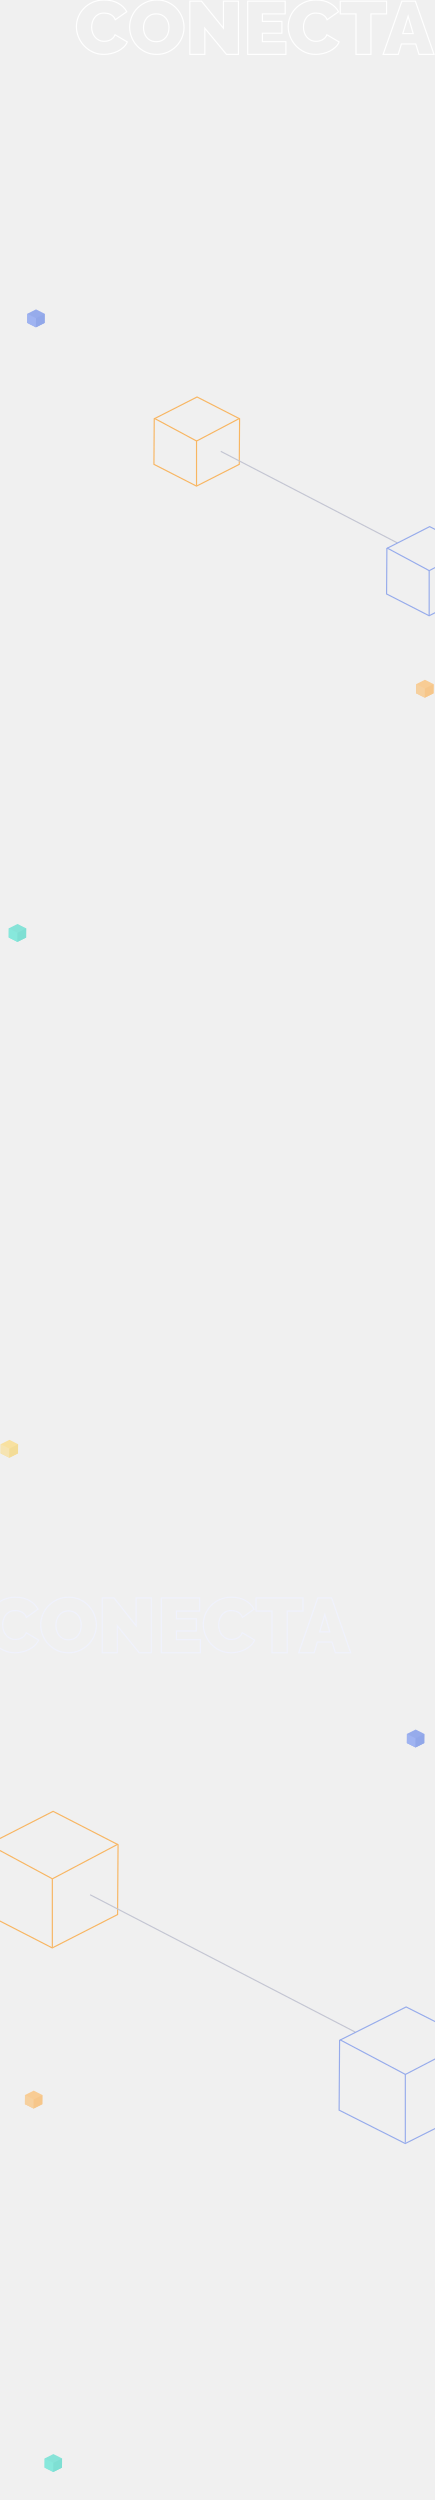
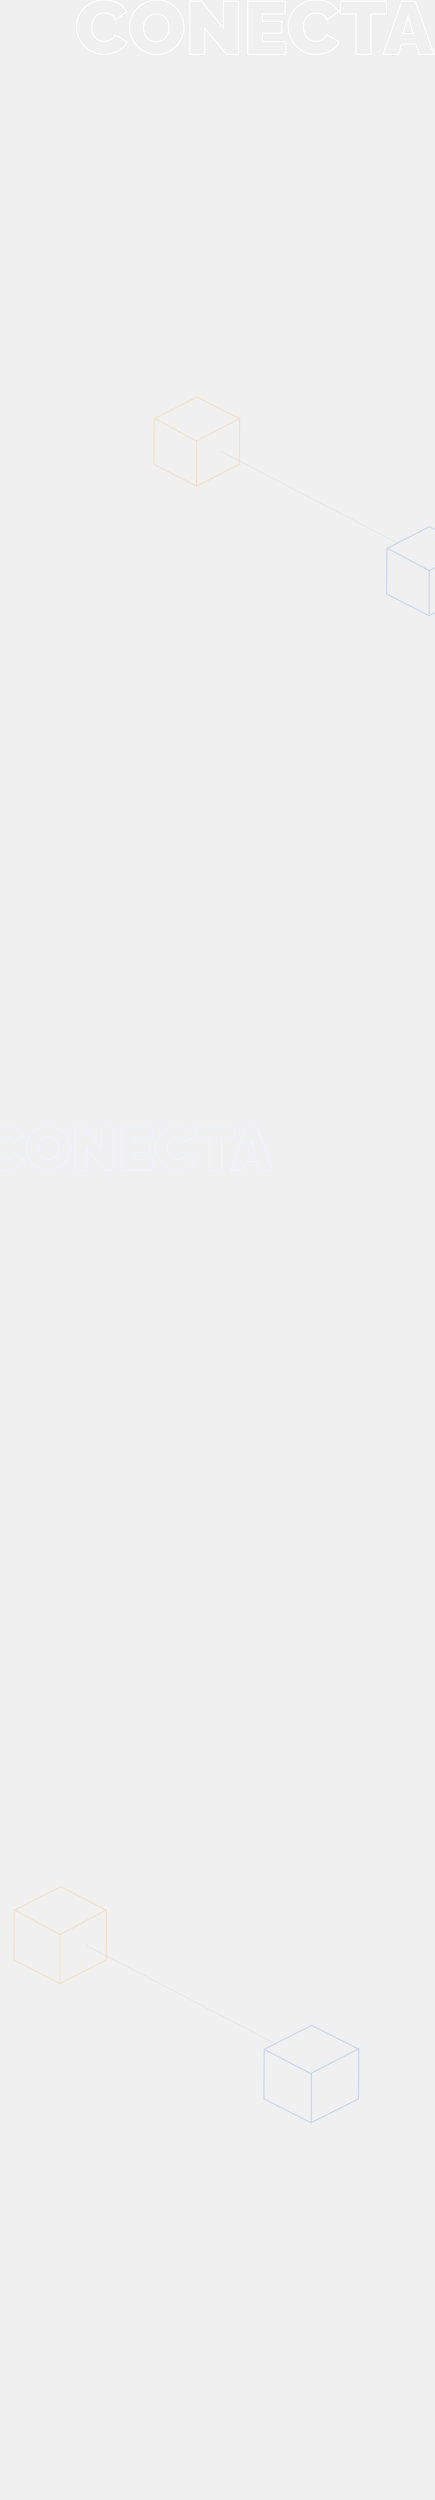
<svg xmlns="http://www.w3.org/2000/svg" width="375px" height="2160px" viewBox="0 0 375 2160" version="1.1">
  <g id="bg_feed_mov" stroke="none" stroke-width="1" fill="none" fill-rule="evenodd">
-     <g id="Group" opacity="0.5" transform="translate(-32, 267)">
-       <g id="Group-11" transform="translate(0, 1318)" />
-       <g id="blue_square" transform="translate(55, 0)">
-         <g id="Group-20-Copy-3" transform="translate(-3.538462, 0.304762)">
-           <path d="M4.062,11.717 L4.116,3.788 L11.655,1.70974346e-13 L19.15,3.788 L19.097,11.717 L11.557,15.504 L4.062,11.717 Z" id="Combined-Shape" fill="#3B65E6" />
-           <polygon id="Rectangle" fill="#4D75F1" transform="translate(7.829549, 9.65291) rotate(-45) translate(-7.829549, -9.65291) " points="9.351 2.88 3.706 8.448 6.328 16.426 11.953 10.94" />
-           <polygon id="Rectangle" fill="#325DE1" transform="translate(15.38295, 9.675309) rotate(-45) translate(-15.38295, -9.675309) " points="8.556 11.092 16.566 13.745 22.21 8.176 14.181 5.606" />
-         </g>
-       </g>
-       <g id="blue_square" transform="translate(383, 1227)">
-         <g id="Group-20-Copy-3" transform="translate(-3.538462, 0.304762)">
-           <path d="M4.062,11.717 L4.116,3.788 L11.655,1.70974346e-13 L19.15,3.788 L19.097,11.717 L11.557,15.504 L4.062,11.717 Z" id="Combined-Shape" fill="#3B65E6" />
-           <polygon id="Rectangle" fill="#4D75F1" transform="translate(7.829549, 9.65291) rotate(-45) translate(-7.829549, -9.65291) " points="9.351 2.88 3.706 8.448 6.328 16.426 11.953 10.94" />
-           <polygon id="Rectangle" fill="#325DE1" transform="translate(15.38295, 9.675309) rotate(-45) translate(-15.38295, -9.675309) " points="8.556 11.092 16.566 13.745 22.21 8.176 14.181 5.606" />
-         </g>
-       </g>
-       <g id="orange_square" transform="translate(391, 320)">
-         <g id="Group-20-Copy-2" transform="translate(-3.538462, 0.304762)">
-           <path d="M4.062,11.717 L4.116,3.788 L11.655,1.76747506e-13 L19.15,3.788 L19.097,11.717 L11.557,15.504 L4.062,11.717 Z" id="Combined-Shape" fill="#FFA737" />
-           <polygon id="Rectangle" fill="#FCAF4C" transform="translate(7.829549, 9.65291) rotate(-45) translate(-7.829549, -9.65291) " points="9.351 2.88 3.706 8.448 6.328 16.426 11.953 10.94" />
-           <polygon id="Rectangle" fill="#FB9C24" transform="translate(15.38295, 9.675309) rotate(-45) translate(-15.38295, -9.675309) " points="8.556 11.092 16.566 13.745 22.21 8.176 14.181 5.606" />
-         </g>
-       </g>
-       <g id="orange_square" transform="translate(53, 1539)">
-         <g id="Group-20-Copy-2" transform="translate(-3.538462, 0.304762)">
-           <path d="M4.062,11.717 L4.116,3.788 L11.655,1.76747506e-13 L19.15,3.788 L19.097,11.717 L11.557,15.504 L4.062,11.717 Z" id="Combined-Shape" fill="#FFA737" />
-           <polygon id="Rectangle" fill="#FCAF4C" transform="translate(7.829549, 9.65291) rotate(-45) translate(-7.829549, -9.65291) " points="9.351 2.88 3.706 8.448 6.328 16.426 11.953 10.94" />
-           <polygon id="Rectangle" fill="#FB9C24" transform="translate(15.38295, 9.675309) rotate(-45) translate(-15.38295, -9.675309) " points="8.556 11.092 16.566 13.745 22.21 8.176 14.181 5.606" />
-         </g>
-       </g>
-       <g id="yellow_square" transform="translate(32, 977)">
-         <g id="Group-20-Copy" transform="translate(-3.538462, 0)">
-           <path d="M4.062,11.717 L4.116,3.788 L11.655,1.67421632e-13 L19.15,3.788 L19.097,11.717 L11.557,15.504 L4.062,11.717 Z" id="Combined-Shape" fill="#FFD24F" />
-           <polygon id="Rectangle" fill="#FBD874" transform="translate(7.829549, 9.65291) rotate(-45) translate(-7.829549, -9.65291) " points="9.351 2.88 3.706 8.448 6.328 16.426 11.953 10.94" />
-           <polygon id="Rectangle" fill="#F6C73E" transform="translate(15.38295, 9.675309) rotate(-45) translate(-15.38295, -9.675309) " points="8.556 11.092 16.566 13.745 22.21 8.176 14.181 5.606" />
-         </g>
-       </g>
-       <g id="green_square" transform="translate(39, 531)">
-         <g id="Group-20-Copy" transform="translate(-3.538462, 0.304762)">
-           <path d="M4.062,11.717 L4.116,3.788 L11.655,1.76747506e-13 L19.15,3.788 L19.097,11.717 L11.557,15.504 L4.062,11.717 Z" id="Combined-Shape" fill="#1CD6BF" />
-           <polygon id="Rectangle" fill="#1DE0C8" transform="translate(7.829549, 9.65291) rotate(-45) translate(-7.829549, -9.65291) " points="9.351 2.88 3.706 8.448 6.328 16.426 11.953 10.94" />
-           <polygon id="Rectangle" fill="#0BCDB5" transform="translate(15.38295, 9.675309) rotate(-45) translate(-15.38295, -9.675309) " points="8.556 11.092 16.566 13.745 22.21 8.176 14.181 5.606" />
-         </g>
-       </g>
-       <g id="green_square" transform="translate(70, 1853)">
-         <g id="Group-20-Copy" transform="translate(-3.538462, 0.304762)">
-           <path d="M4.062,11.717 L4.116,3.788 L11.655,1.76747506e-13 L19.15,3.788 L19.097,11.717 L11.557,15.504 L4.062,11.717 Z" id="Combined-Shape" fill="#1CD6BF" />
-           <polygon id="Rectangle" fill="#1DE0C8" transform="translate(7.829549, 9.65291) rotate(-45) translate(-7.829549, -9.65291) " points="9.351 2.88 3.706 8.448 6.328 16.426 11.953 10.94" />
-           <polygon id="Rectangle" fill="#0BCDB5" transform="translate(15.38295, 9.675309) rotate(-45) translate(-15.38295, -9.675309) " points="8.556 11.092 16.566 13.745 22.21 8.176 14.181 5.606" />
-         </g>
+     <g id="Group" opacity="0.5" transform="translate(-32, 1585)">
+       <g id="Group-11" />
+     </g>
+     <g id="Background" transform="translate(66, 0)" fill-rule="nonzero" stroke="#FFFFFF">
+       <path d="M23.764,47 C25.761,47 27.813,46.761 29.921,46.282 C32.029,45.803 34.004,45.107 35.846,44.193 C37.687,43.279 39.329,42.148 40.772,40.799 C42.214,39.45 43.29,37.926 44,36.229 L44,36.229 L33.416,30.028 C33.017,31.072 32.473,31.953 31.785,32.672 C31.097,33.39 30.321,33.977 29.455,34.434 C28.59,34.891 27.691,35.217 26.759,35.413 C25.828,35.609 24.918,35.707 24.03,35.707 C22.344,35.707 20.824,35.37 19.47,34.695 C18.117,34.021 16.974,33.118 16.042,31.986 C15.11,30.855 14.4,29.549 13.912,28.069 C13.424,26.59 13.18,25.045 13.18,23.435 C13.18,21.999 13.391,20.552 13.812,19.094 C14.234,17.636 14.877,16.33 15.743,15.177 C16.608,14.024 17.718,13.088 19.071,12.37 C20.425,11.652 22.033,11.293 23.897,11.293 C24.785,11.293 25.705,11.38 26.66,11.554 C27.614,11.728 28.535,12.033 29.422,12.468 C30.31,12.903 31.12,13.491 31.852,14.231 C32.584,14.97 33.172,15.906 33.616,17.038 L33.616,17.038 L43.534,10.118 C41.892,7.072 39.396,4.624 36.045,2.774 C32.695,0.925 28.734,0 24.163,0 C20.347,0 16.952,0.675 13.979,2.024 C11.006,3.373 8.476,5.135 6.39,7.311 C4.305,9.487 2.718,11.946 1.631,14.688 C0.544,17.429 0,20.214 0,23.043 C0,26.002 0.577,28.918 1.731,31.79 C2.885,34.663 4.515,37.23 6.623,39.493 C8.731,41.756 11.239,43.573 14.145,44.944 C17.052,46.315 20.258,47 23.764,47 Z M69.402,47 C72.835,47 75.997,46.347 78.887,45.042 C81.777,43.736 84.265,42.006 86.351,39.852 C88.437,37.698 90.067,35.217 91.24,32.41 C92.413,29.603 93,26.677 93,23.631 C93,20.671 92.446,17.777 91.338,14.949 C90.23,12.12 88.654,9.596 86.612,7.376 C84.569,5.157 82.114,3.373 79.245,2.024 C76.377,0.675 73.183,0 69.663,0 C66.23,0 63.068,0.642 60.178,1.926 C57.288,3.209 54.789,4.928 52.682,7.083 C50.574,9.237 48.933,11.728 47.76,14.557 C46.587,17.386 46,20.323 46,23.369 C46,26.372 46.565,29.288 47.695,32.117 C48.825,34.945 50.411,37.459 52.454,39.656 C54.496,41.854 56.951,43.627 59.82,44.976 C62.688,46.325 65.882,47 69.402,47 Z M69.034,36 C67.138,36 65.503,35.658 64.126,34.973 C62.75,34.289 61.61,33.39 60.708,32.278 C59.805,31.166 59.128,29.893 58.677,28.46 C58.226,27.027 58,25.54 58,24 C58,22.503 58.214,21.037 58.643,19.604 C59.072,18.171 59.737,16.888 60.64,15.754 C61.543,14.62 62.682,13.711 64.058,13.027 C65.435,12.342 67.071,12 68.966,12 C70.816,12 72.43,12.332 73.806,12.995 C75.183,13.658 76.333,14.535 77.258,15.626 C78.184,16.717 78.872,17.979 79.323,19.412 C79.774,20.845 80,22.332 80,23.872 C80,25.369 79.786,26.845 79.357,28.299 C78.928,29.754 78.274,31.048 77.394,32.182 C76.514,33.316 75.374,34.235 73.975,34.941 C72.576,35.647 70.929,36 69.034,36 Z M110.959,47 L110.959,24.389 L129.699,47 L140,47 L140,1 L127.041,1 L127.041,24.389 L108.101,1 L98,1 L98,47 L110.959,47 Z M181,47 L181,35.986 L160.717,35.986 L160.717,28.73 L177.543,28.73 L177.543,18.493 L160.717,18.493 L160.717,12.014 L180.413,12.014 L180.413,1 L148,1 L148,47 L181,47 Z M206.764,47 C208.761,47 210.813,46.761 212.921,46.282 C215.029,45.803 217.004,45.107 218.846,44.193 C220.687,43.279 222.329,42.148 223.772,40.799 C225.214,39.45 226.29,37.926 227,36.229 L227,36.229 L216.416,30.028 C216.017,31.072 215.473,31.953 214.785,32.672 C214.097,33.39 213.321,33.977 212.455,34.434 C211.59,34.891 210.691,35.217 209.759,35.413 C208.828,35.609 207.918,35.707 207.03,35.707 C205.344,35.707 203.824,35.37 202.47,34.695 C201.117,34.021 199.974,33.118 199.042,31.986 C198.11,30.855 197.4,29.549 196.912,28.069 C196.424,26.59 196.18,25.045 196.18,23.435 C196.18,21.999 196.391,20.552 196.812,19.094 C197.234,17.636 197.877,16.33 198.743,15.177 C199.608,14.024 200.718,13.088 202.071,12.37 C203.425,11.652 205.033,11.293 206.897,11.293 C207.785,11.293 208.705,11.38 209.66,11.554 C210.614,11.728 211.535,12.033 212.422,12.468 C213.31,12.903 214.12,13.491 214.852,14.231 C215.584,14.97 216.172,15.906 216.616,17.038 L216.616,17.038 L226.534,10.118 C224.892,7.072 222.396,4.624 219.045,2.774 C215.695,0.925 211.734,0 207.163,0 C203.347,0 199.952,0.675 196.979,2.024 C194.006,3.373 191.476,5.135 189.39,7.311 C187.305,9.487 185.718,11.946 184.631,14.688 C183.544,17.429 183,20.214 183,23.043 C183,26.002 183.577,28.918 184.731,31.79 C185.885,34.663 187.515,37.23 189.623,39.493 C191.731,41.756 194.239,43.573 197.145,44.944 C200.052,46.315 203.258,47 206.764,47 Z M254.49,47 L254.49,12.014 L268,12.014 L268,1 L228,1 L228,12.014 L241.576,12.014 L241.576,47 L254.49,47 Z M278.049,47 L280.803,37.994 L293.197,37.994 L296.016,47 L309,47 L292.869,1 L281.197,1 L265,47 L278.049,47 Z M291,29 L282,29 L286.605,14 L291,29 Z" id="CONECTA" />
+     </g>
+     <g id="Gratis-Copy-3" transform="translate(-14, 973)" fill-rule="nonzero" stroke="#F0F2FD">
+       <g id="Background">
+         <path d="M18.983,38 C20.578,38 22.217,37.806 23.901,37.419 C25.585,37.032 27.162,36.469 28.633,35.731 C30.105,34.992 31.416,34.077 32.568,32.986 C33.72,31.895 34.58,30.664 35.147,29.292 L35.147,29.292 L26.693,24.278 C26.374,25.122 25.939,25.835 25.39,26.415 C24.84,26.996 24.22,27.471 23.529,27.84 C22.838,28.21 22.12,28.474 21.375,28.632 C20.631,28.79 19.904,28.869 19.195,28.869 C17.848,28.869 16.634,28.597 15.553,28.051 C14.472,27.506 13.559,26.776 12.815,25.861 C12.07,24.946 11.503,23.891 11.113,22.694 C10.723,21.498 10.528,20.249 10.528,18.947 C10.528,17.786 10.697,16.616 11.033,15.438 C11.37,14.259 11.884,13.203 12.575,12.271 C13.267,11.338 14.153,10.582 15.234,10.001 C16.315,9.421 17.6,9.131 19.089,9.131 C19.798,9.131 20.534,9.201 21.296,9.342 C22.058,9.482 22.793,9.729 23.502,10.081 C24.211,10.432 24.858,10.907 25.443,11.506 C26.028,12.104 26.498,12.86 26.852,13.775 L26.852,13.775 L34.775,8.181 C33.463,5.718 31.469,3.738 28.793,2.243 C26.117,0.748 22.953,0 19.302,0 C16.253,0 13.541,0.545 11.166,1.636 C8.791,2.727 6.771,4.152 5.105,5.911 C3.438,7.67 2.171,9.658 1.303,11.875 C0.434,14.092 0,16.344 0,18.631 C0,21.023 0.461,23.381 1.382,25.703 C2.304,28.025 3.607,30.101 5.291,31.931 C6.974,33.76 8.977,35.229 11.299,36.337 C13.621,37.446 16.182,38 18.983,38 Z M55.612,38 C58.396,38 60.96,37.472 63.304,36.417 C65.648,35.361 67.665,33.962 69.357,32.221 C71.049,30.479 72.37,28.474 73.322,26.204 C74.274,23.935 74.75,21.569 74.75,19.106 C74.75,16.713 74.3,14.373 73.401,12.086 C72.503,9.799 71.225,7.758 69.569,5.964 C67.912,4.169 65.921,2.727 63.595,1.636 C61.268,0.545 58.678,0 55.823,0 C53.039,0 50.475,0.519 48.131,1.557 C45.787,2.595 43.76,3.985 42.051,5.726 C40.342,7.468 39.011,9.482 38.06,11.769 C37.108,14.056 36.632,16.431 36.632,18.894 C36.632,21.322 37.09,23.68 38.007,25.967 C38.923,28.254 40.21,30.286 41.866,32.062 C43.523,33.839 45.514,35.273 47.84,36.364 C50.166,37.455 52.757,38 55.612,38 Z M55.718,29.117 C54.225,29.117 52.936,28.835 51.852,28.272 C50.768,27.709 49.871,26.97 49.16,26.056 C48.449,25.141 47.916,24.094 47.561,22.915 C47.206,21.736 47.028,20.514 47.028,19.247 C47.028,18.015 47.197,16.81 47.534,15.631 C47.872,14.452 48.396,13.397 49.107,12.464 C49.818,11.532 50.715,10.784 51.799,10.221 C52.883,9.658 54.171,9.377 55.664,9.377 C57.121,9.377 58.392,9.649 59.476,10.195 C60.56,10.74 61.466,11.461 62.195,12.359 C62.923,13.256 63.465,14.294 63.821,15.473 C64.176,16.652 64.354,17.874 64.354,19.141 C64.354,20.373 64.185,21.587 63.847,22.783 C63.51,23.979 62.994,25.044 62.301,25.976 C61.608,26.909 60.711,27.665 59.609,28.246 C58.507,28.827 57.21,29.117 55.718,29.117 Z M89.096,38 L89.096,19.564 L104.116,38 L112.372,38 L112.372,0.494 L101.986,0.494 L101.986,19.564 L86.806,0.494 L78.71,0.494 L78.71,38 L89.096,38 Z M146.034,38 L146.034,29.02 L129.604,29.02 L129.604,23.103 L143.234,23.103 L143.234,14.757 L129.604,14.757 L129.604,9.474 L145.558,9.474 L145.558,0.494 L119.302,0.494 L119.302,38 L146.034,38 Z M166.997,38 C168.592,38 170.231,37.806 171.915,37.419 C173.599,37.032 175.176,36.469 176.647,35.731 C178.118,34.992 179.43,34.077 180.582,32.986 C181.734,31.895 182.594,30.664 183.161,29.292 L183.161,29.292 L174.707,24.278 C174.388,25.122 173.953,25.835 173.404,26.415 C172.854,26.996 172.234,27.471 171.543,27.84 C170.852,28.21 170.134,28.474 169.389,28.632 C168.645,28.79 167.918,28.869 167.209,28.869 C165.862,28.869 164.648,28.597 163.567,28.051 C162.486,27.506 161.573,26.776 160.829,25.861 C160.084,24.946 159.517,23.891 159.127,22.694 C158.737,21.498 158.542,20.249 158.542,18.947 C158.542,17.786 158.71,16.616 159.047,15.438 C159.384,14.259 159.898,13.203 160.589,12.271 C161.28,11.338 162.167,10.582 163.248,10.001 C164.329,9.421 165.614,9.131 167.103,9.131 C167.812,9.131 168.547,9.201 169.31,9.342 C170.072,9.482 170.807,9.729 171.516,10.081 C172.225,10.432 172.872,10.907 173.457,11.506 C174.042,12.104 174.512,12.86 174.866,13.775 L174.866,13.775 L182.789,8.181 C181.477,5.718 179.483,3.738 176.807,2.243 C174.131,0.748 170.967,0 167.316,0 C164.267,0 161.555,0.545 159.18,1.636 C156.805,2.727 154.785,4.152 153.118,5.911 C151.452,7.67 150.185,9.658 149.317,11.875 C148.448,14.092 148.014,16.344 148.014,18.631 C148.014,21.023 148.475,23.381 149.396,25.703 C150.318,28.025 151.621,30.101 153.305,31.931 C154.988,33.76 156.991,35.229 159.313,36.337 C161.635,37.446 164.196,38 166.997,38 Z M205.46,38 L205.46,9.474 L216.328,9.474 L216.328,0.494 L184.151,0.494 L184.151,9.474 L195.072,9.474 L195.072,38 L205.46,38 Z M223.928,38 L226.159,30.657 L236.199,30.657 L238.483,38 L249,38 L235.933,0.494 L226.478,0.494 L213.358,38 L223.928,38 Z M234.644,23.688 L227.714,23.688 L231.26,11.844 L234.644,23.688 Z" id="CONECTA" />
      </g>
    </g>
-     <g id="Background" transform="translate(66, 0)">
-       <path d="M23.764,47 C25.761,47 27.813,46.761 29.921,46.282 C32.029,45.803 34.004,45.107 35.846,44.193 C37.687,43.279 39.329,42.148 40.772,40.799 C42.214,39.45 43.29,37.926 44,36.229 L44,36.229 L33.416,30.028 C33.017,31.072 32.473,31.953 31.785,32.672 C31.097,33.39 30.321,33.977 29.455,34.434 C28.59,34.891 27.691,35.217 26.759,35.413 C25.828,35.609 24.918,35.707 24.03,35.707 C22.344,35.707 20.824,35.37 19.47,34.695 C18.117,34.021 16.974,33.118 16.042,31.986 C15.11,30.855 14.4,29.549 13.912,28.069 C13.424,26.59 13.18,25.045 13.18,23.435 C13.18,21.999 13.391,20.552 13.812,19.094 C14.234,17.636 14.877,16.33 15.743,15.177 C16.608,14.024 17.718,13.088 19.071,12.37 C20.425,11.652 22.033,11.293 23.897,11.293 C24.785,11.293 25.705,11.38 26.66,11.554 C27.614,11.728 28.535,12.033 29.422,12.468 C30.31,12.903 31.12,13.491 31.852,14.231 C32.584,14.97 33.172,15.906 33.616,17.038 L33.616,17.038 L43.534,10.118 C41.892,7.072 39.396,4.624 36.045,2.774 C32.695,0.925 28.734,0 24.163,0 C20.347,0 16.952,0.675 13.979,2.024 C11.006,3.373 8.476,5.135 6.39,7.311 C4.305,9.487 2.718,11.946 1.631,14.688 C0.544,17.429 0,20.214 0,23.043 C0,26.002 0.577,28.918 1.731,31.79 C2.885,34.663 4.515,37.23 6.623,39.493 C8.731,41.756 11.239,43.573 14.145,44.944 C17.052,46.315 20.258,47 23.764,47 Z M69.402,47 C72.835,47 75.997,46.347 78.887,45.042 C81.777,43.736 84.265,42.006 86.351,39.852 C88.437,37.698 90.067,35.217 91.24,32.41 C92.413,29.603 93,26.677 93,23.631 C93,20.671 92.446,17.777 91.338,14.949 C90.23,12.12 88.654,9.596 86.612,7.376 C84.569,5.157 82.114,3.373 79.245,2.024 C76.377,0.675 73.183,0 69.663,0 C66.23,0 63.068,0.642 60.178,1.926 C57.288,3.209 54.789,4.928 52.682,7.083 C50.574,9.237 48.933,11.728 47.76,14.557 C46.587,17.386 46,20.323 46,23.369 C46,26.372 46.565,29.288 47.695,32.117 C48.825,34.945 50.411,37.459 52.454,39.656 C54.496,41.854 56.951,43.627 59.82,44.976 C62.688,46.325 65.882,47 69.402,47 Z M69.034,36 C67.138,36 65.503,35.658 64.126,34.973 C62.75,34.289 61.61,33.39 60.708,32.278 C59.805,31.166 59.128,29.893 58.677,28.46 C58.226,27.027 58,25.54 58,24 C58,22.503 58.214,21.037 58.643,19.604 C59.072,18.171 59.737,16.888 60.64,15.754 C61.543,14.62 62.682,13.711 64.058,13.027 C65.435,12.342 67.071,12 68.966,12 C70.816,12 72.43,12.332 73.806,12.995 C75.183,13.658 76.333,14.535 77.258,15.626 C78.184,16.717 78.872,17.979 79.323,19.412 C79.774,20.845 80,22.332 80,23.872 C80,25.369 79.786,26.845 79.357,28.299 C78.928,29.754 78.274,31.048 77.394,32.182 C76.514,33.316 75.374,34.235 73.975,34.941 C72.576,35.647 70.929,36 69.034,36 Z M110.959,47 L110.959,24.389 L129.699,47 L140,47 L140,1 L127.041,1 L127.041,24.389 L108.101,1 L98,1 L98,47 L110.959,47 Z M181,47 L181,35.986 L160.717,35.986 L160.717,28.73 L177.543,28.73 L177.543,18.493 L160.717,18.493 L160.717,12.014 L180.413,12.014 L180.413,1 L148,1 L148,47 L181,47 Z M206.764,47 C208.761,47 210.813,46.761 212.921,46.282 C215.029,45.803 217.004,45.107 218.846,44.193 C220.687,43.279 222.329,42.148 223.772,40.799 C225.214,39.45 226.29,37.926 227,36.229 L227,36.229 L216.416,30.028 C216.017,31.072 215.473,31.953 214.785,32.672 C214.097,33.39 213.321,33.977 212.455,34.434 C211.59,34.891 210.691,35.217 209.759,35.413 C208.828,35.609 207.918,35.707 207.03,35.707 C205.344,35.707 203.824,35.37 202.47,34.695 C201.117,34.021 199.974,33.118 199.042,31.986 C198.11,30.855 197.4,29.549 196.912,28.069 C196.424,26.59 196.18,25.045 196.18,23.435 C196.18,21.999 196.391,20.552 196.812,19.094 C197.234,17.636 197.877,16.33 198.743,15.177 C199.608,14.024 200.718,13.088 202.071,12.37 C203.425,11.652 205.033,11.293 206.897,11.293 C207.785,11.293 208.705,11.38 209.66,11.554 C210.614,11.728 211.535,12.033 212.422,12.468 C213.31,12.903 214.12,13.491 214.852,14.231 C215.584,14.97 216.172,15.906 216.616,17.038 L216.616,17.038 L226.534,10.118 C224.892,7.072 222.396,4.624 219.045,2.774 C215.695,0.925 211.734,0 207.163,0 C203.347,0 199.952,0.675 196.979,2.024 C194.006,3.373 191.476,5.135 189.39,7.311 C187.305,9.487 185.718,11.946 184.631,14.688 C183.544,17.429 183,20.214 183,23.043 C183,26.002 183.577,28.918 184.731,31.79 C185.885,34.663 187.515,37.23 189.623,39.493 C191.731,41.756 194.239,43.573 197.145,44.944 C200.052,46.315 203.258,47 206.764,47 Z M254.49,47 L254.49,12.014 L268,12.014 L268,1 L228,1 L228,12.014 L241.576,12.014 L241.576,47 L254.49,47 Z M278.049,47 L280.803,37.994 L293.197,37.994 L296.016,47 L309,47 L292.869,1 L281.197,1 L265,47 L278.049,47 Z M291,29 L282,29 L286.605,14 L291,29 Z" id="CONECTA" stroke="#FFFFFF" fill-rule="nonzero" />
-       <g id="orange_outline-copy" opacity="0.7" transform="translate(67, 343)" stroke="#FB9C24">
-         <g id="Group-14">
-           <path d="M-1.45376672e-12,58.189 L0.263,18.811 L37.241,3.5803459e-13 L74,18.811 L73.737,58.189 L36.759,77 L-1.45376672e-12,58.189 Z" id="Combined-Shape" />
-           <polyline id="Line-8" stroke-linecap="square" points="36.806 76.222 36.806 38.06 73.613 18.667" />
-           <line x1="0.775" y1="18.667" x2="36.613" y2="37.917" id="Line-9" stroke-linecap="square" />
-         </g>
-       </g>
-       <line x1="125.195" y1="390.193" x2="276.805" y2="468.807" id="Line-13" stroke="#C3C5D2" stroke-linecap="square" />
-       <g id="blue_outline" opacity="0.5" transform="translate(268, 455)" stroke="#3B65E6">
-         <path d="M-1.48218843e-12,58.189 L0.263,18.811 L37.241,4.18430722e-13 L74,18.811 L73.737,58.189 L36.759,77 L-1.48218843e-12,58.189 Z" id="Combined-Shape-Copy-2" />
-         <polyline id="Line-8-Copy-2" stroke-linecap="square" points="36.806 76.222 36.806 38.06 73.613 18.667" />
-         <line x1="0.775" y1="18.667" x2="36.613" y2="37.917" id="Line-9-Copy-2" stroke-linecap="square" />
+     <g id="orange_outline-copy" opacity="0.2" transform="translate(12, 1630)" stroke="#FB9C24">
+       <g id="Group-14">
+         <path d="M-2.8659797e-12,63.479 L0.284,20.521 L40.261,5.59369386e-12 L80,20.521 L79.716,63.479 L39.739,84 L-2.8659797e-12,63.479 Z" id="Combined-Shape" />
+         <polyline id="Line-8" stroke-linecap="square" points="39.791 83.152 39.791 41.52 79.581 20.364" />
+         <line x1="0.838" y1="20.364" x2="39.581" y2="41.364" id="Line-9" stroke-linecap="square" />
      </g>
    </g>
-     <g id="Gratis-Copy-3" transform="translate(-11, 1380)" fill-rule="nonzero" stroke="#F0F2FD">
-       <g id="Background">
-         <path d="M23.938,48 C25.95,48 28.017,47.756 30.14,47.267 C32.264,46.778 34.253,46.067 36.108,45.133 C37.963,44.2 39.617,43.044 41.07,41.667 C42.523,40.289 43.607,38.733 44.322,37 L44.322,37 L33.661,30.667 C33.258,31.733 32.711,32.633 32.018,33.367 C31.325,34.1 30.543,34.7 29.671,35.167 C28.799,35.633 27.894,35.967 26.955,36.167 C26.017,36.367 25.1,36.467 24.206,36.467 C22.507,36.467 20.976,36.122 19.613,35.433 C18.25,34.744 17.099,33.822 16.16,32.667 C15.221,31.511 14.506,30.178 14.014,28.667 C13.522,27.156 13.277,25.578 13.277,23.933 C13.277,22.467 13.489,20.989 13.914,19.5 C14.338,18.011 14.986,16.678 15.858,15.5 C16.73,14.322 17.847,13.367 19.211,12.633 C20.574,11.9 22.195,11.533 24.072,11.533 C24.966,11.533 25.894,11.622 26.855,11.8 C27.816,11.978 28.743,12.289 29.637,12.733 C30.531,13.178 31.347,13.778 32.085,14.533 C32.822,15.289 33.415,16.244 33.862,17.4 L33.862,17.4 L43.853,10.333 C42.199,7.222 39.684,4.722 36.309,2.833 C32.934,0.944 28.945,0 24.34,0 C20.496,0 17.076,0.689 14.081,2.067 C11.086,3.444 8.538,5.244 6.437,7.467 C4.336,9.689 2.738,12.2 1.643,15 C0.548,17.8 0,20.644 0,23.533 C0,26.556 0.581,29.533 1.743,32.467 C2.906,35.4 4.548,38.022 6.672,40.333 C8.795,42.644 11.321,44.5 14.249,45.9 C17.177,47.3 20.406,48 23.938,48 Z M70.129,48 C73.64,48 76.873,47.333 79.829,46 C82.784,44.667 85.329,42.9 87.462,40.7 C89.596,38.5 91.262,35.967 92.462,33.1 C93.662,30.233 94.262,27.244 94.262,24.133 C94.262,21.111 93.696,18.156 92.562,15.267 C91.429,12.378 89.818,9.8 87.729,7.533 C85.64,5.267 83.129,3.444 80.195,2.067 C77.262,0.689 73.995,0 70.395,0 C66.884,0 63.651,0.656 60.695,1.967 C57.739,3.278 55.184,5.033 53.028,7.233 C50.873,9.433 49.195,11.978 47.995,14.867 C46.795,17.756 46.195,20.756 46.195,23.867 C46.195,26.933 46.773,29.911 47.928,32.8 C49.084,35.689 50.706,38.256 52.795,40.5 C54.884,42.744 57.395,44.556 60.328,45.933 C63.262,47.311 66.529,48 70.129,48 Z M70.262,36.779 C68.38,36.779 66.755,36.424 65.388,35.712 C64.021,35.001 62.89,34.068 61.993,32.912 C61.097,31.757 60.425,30.434 59.976,28.945 C59.528,27.456 59.304,25.912 59.304,24.312 C59.304,22.756 59.517,21.234 59.943,19.745 C60.369,18.256 61.03,16.922 61.926,15.744 C62.822,14.567 63.954,13.622 65.321,12.911 C66.688,12.2 68.313,11.844 70.195,11.844 C72.033,11.844 73.635,12.189 75.002,12.878 C76.369,13.566 77.512,14.478 78.43,15.611 C79.349,16.744 80.033,18.056 80.481,19.545 C80.929,21.034 81.153,22.578 81.153,24.178 C81.153,25.734 80.94,27.267 80.514,28.779 C80.089,30.29 79.439,31.634 78.565,32.812 C77.691,33.99 76.559,34.946 75.17,35.679 C73.78,36.413 72.145,36.779 70.262,36.779 Z M112.354,48 L112.354,24.712 L131.295,48 L141.706,48 L141.706,0.623 L128.608,0.623 L128.608,24.712 L109.466,0.623 L99.256,0.623 L99.256,48 L112.354,48 Z M184.155,48 L184.155,36.656 L163.436,36.656 L163.436,29.183 L180.624,29.183 L180.624,18.64 L163.436,18.64 L163.436,11.967 L183.555,11.967 L183.555,0.623 L150.445,0.623 L150.445,48 L184.155,48 Z M210.59,48 C212.602,48 214.669,47.756 216.792,47.267 C218.916,46.778 220.905,46.067 222.76,45.133 C224.615,44.2 226.269,43.044 227.722,41.667 C229.175,40.289 230.259,38.733 230.974,37 L230.974,37 L220.313,30.667 C219.91,31.733 219.363,32.633 218.67,33.367 C217.977,34.1 217.195,34.7 216.323,35.167 C215.451,35.633 214.546,35.967 213.607,36.167 C212.669,36.367 211.752,36.467 210.858,36.467 C209.16,36.467 207.629,36.122 206.265,35.433 C204.902,34.744 203.751,33.822 202.812,32.667 C201.873,31.511 201.158,30.178 200.666,28.667 C200.174,27.156 199.929,25.578 199.929,23.933 C199.929,22.467 200.141,20.989 200.566,19.5 C200.99,18.011 201.638,16.678 202.51,15.5 C203.382,14.322 204.499,13.367 205.863,12.633 C207.226,11.9 208.847,11.533 210.724,11.533 C211.618,11.533 212.546,11.622 213.507,11.8 C214.468,11.978 215.395,12.289 216.29,12.733 C217.184,13.178 217.999,13.778 218.737,14.533 C219.475,15.289 220.067,16.244 220.514,17.4 L220.514,17.4 L230.505,10.333 C228.851,7.222 226.336,4.722 222.961,2.833 C219.586,0.944 215.597,0 210.992,0 C207.148,0 203.728,0.689 200.733,2.067 C197.738,3.444 195.19,5.244 193.089,7.467 C190.988,9.689 189.39,12.2 188.295,15 C187.2,17.8 186.652,20.644 186.652,23.533 C186.652,26.556 187.233,29.533 188.395,32.467 C189.558,35.4 191.201,38.022 193.324,40.333 C195.447,42.644 197.973,44.5 200.901,45.9 C203.829,47.3 207.059,48 210.59,48 Z M259.095,48 L259.095,11.967 L272.799,11.967 L272.799,0.623 L232.223,0.623 L232.223,11.967 L245.995,11.967 L245.995,48 L259.095,48 Z M282.384,48 L285.197,38.725 L297.857,38.725 L300.737,48 L314,48 L297.522,0.623 L285.599,0.623 L269.054,48 L282.384,48 Z M295.897,29.922 L287.157,29.922 L291.628,14.961 L295.897,29.922 Z" id="CONECTA" />
+     <line x1="75.21" y1="1681.209" x2="237.644" y2="1765.643" id="Line-13" stroke="#C3C5D2" opacity="0.2" stroke-linecap="square" />
+     <g id="blue_outline" opacity="0.2" transform="translate(228, 1750)" stroke="#3B65E6">
+       <path d="M1.31450406e-12,63.479 L0.291,20.521 L41.267,1.07469589e-11 L82,20.521 L81.709,63.479 L40.733,84 L1.31450406e-12,63.479 Z" id="Combined-Shape-Copy-2" />
+       <polyline id="Line-8-Copy-2" stroke-linecap="square" points="41 83 41 41.228 82 20" />
+       <line x1="1" y1="21" x2="40.785" y2="41.79" id="Line-9-Copy-2" stroke-linecap="square" />
+     </g>
+     <g id="orange_outline-copy" opacity="0.2" transform="translate(133, 343)" stroke="#FB9C24">
+       <g id="Group-14">
+         <path d="M-1.45376672e-12,58.189 L0.263,18.811 L37.241,3.5803459e-13 L74,18.811 L73.737,58.189 L36.759,77 L-1.45376672e-12,58.189 Z" id="Combined-Shape" />
+         <polyline id="Line-8" stroke-linecap="square" points="36.806 76.222 36.806 38.06 73.613 18.667" />
+         <line x1="0.775" y1="18.667" x2="36.613" y2="37.917" id="Line-9" stroke-linecap="square" />
      </g>
    </g>
-     <g id="orange_outline-copy" opacity="0.7" transform="translate(-11, 1565)" stroke="#FB9C24">
-       <g id="Group-14">
-         <path d="M-2.15104723e-12,89.173 L0.401,28.827 L56.868,6.14332378e-13 L113,28.827 L112.599,89.173 L56.132,118 L-2.15104723e-12,89.173 Z" id="Combined-Shape" />
-         <polyline id="Line-8" stroke-linecap="square" points="56.204 116.808 56.204 58.326 112.408 28.606" />
-         <line x1="1.183" y1="28.606" x2="55.908" y2="58.106" id="Line-9" stroke-linecap="square" />
-       </g>
-     </g>
-     <line x1="78.295" y1="1637.293" x2="306.5" y2="1755.5" id="Line-13" stroke="#C3C5D2" stroke-linecap="square" />
-     <g id="blue_outline" opacity="0.5" transform="translate(293, 1734)" stroke="#3B65E6">
-       <path d="M-2.32927813e-12,89.173 L0.408,28.827 L57.875,6.07226951e-13 L115,28.827 L114.592,89.173 L57.125,118 L-2.32927813e-12,89.173 Z" id="Combined-Shape-Copy-2" />
-       <polyline id="Line-8-Copy-2" stroke-linecap="square" points="57.199 116.808 57.199 58.326 114.398 28.606" />
-       <line x1="1.204" y1="28.606" x2="56.898" y2="58.106" id="Line-9-Copy-2" stroke-linecap="square" />
+     <line x1="191.195" y1="390.193" x2="342.805" y2="468.807" id="Line-13" stroke="#C3C5D2" opacity="0.2" stroke-linecap="square" />
+     <g id="blue_outline" opacity="0.2" transform="translate(334, 455)" stroke="#3B65E6">
+       <path d="M-1.48218843e-12,58.189 L0.263,18.811 L37.241,4.18430722e-13 L74,18.811 L73.737,58.189 L36.759,77 L-1.48218843e-12,58.189 Z" id="Combined-Shape-Copy-2" />
+       <polyline id="Line-8-Copy-2" stroke-linecap="square" points="36.806 76.222 36.806 38.06 73.613 18.667" />
+       <line x1="0.775" y1="18.667" x2="36.613" y2="37.917" id="Line-9-Copy-2" stroke-linecap="square" />
    </g>
  </g>
</svg>
